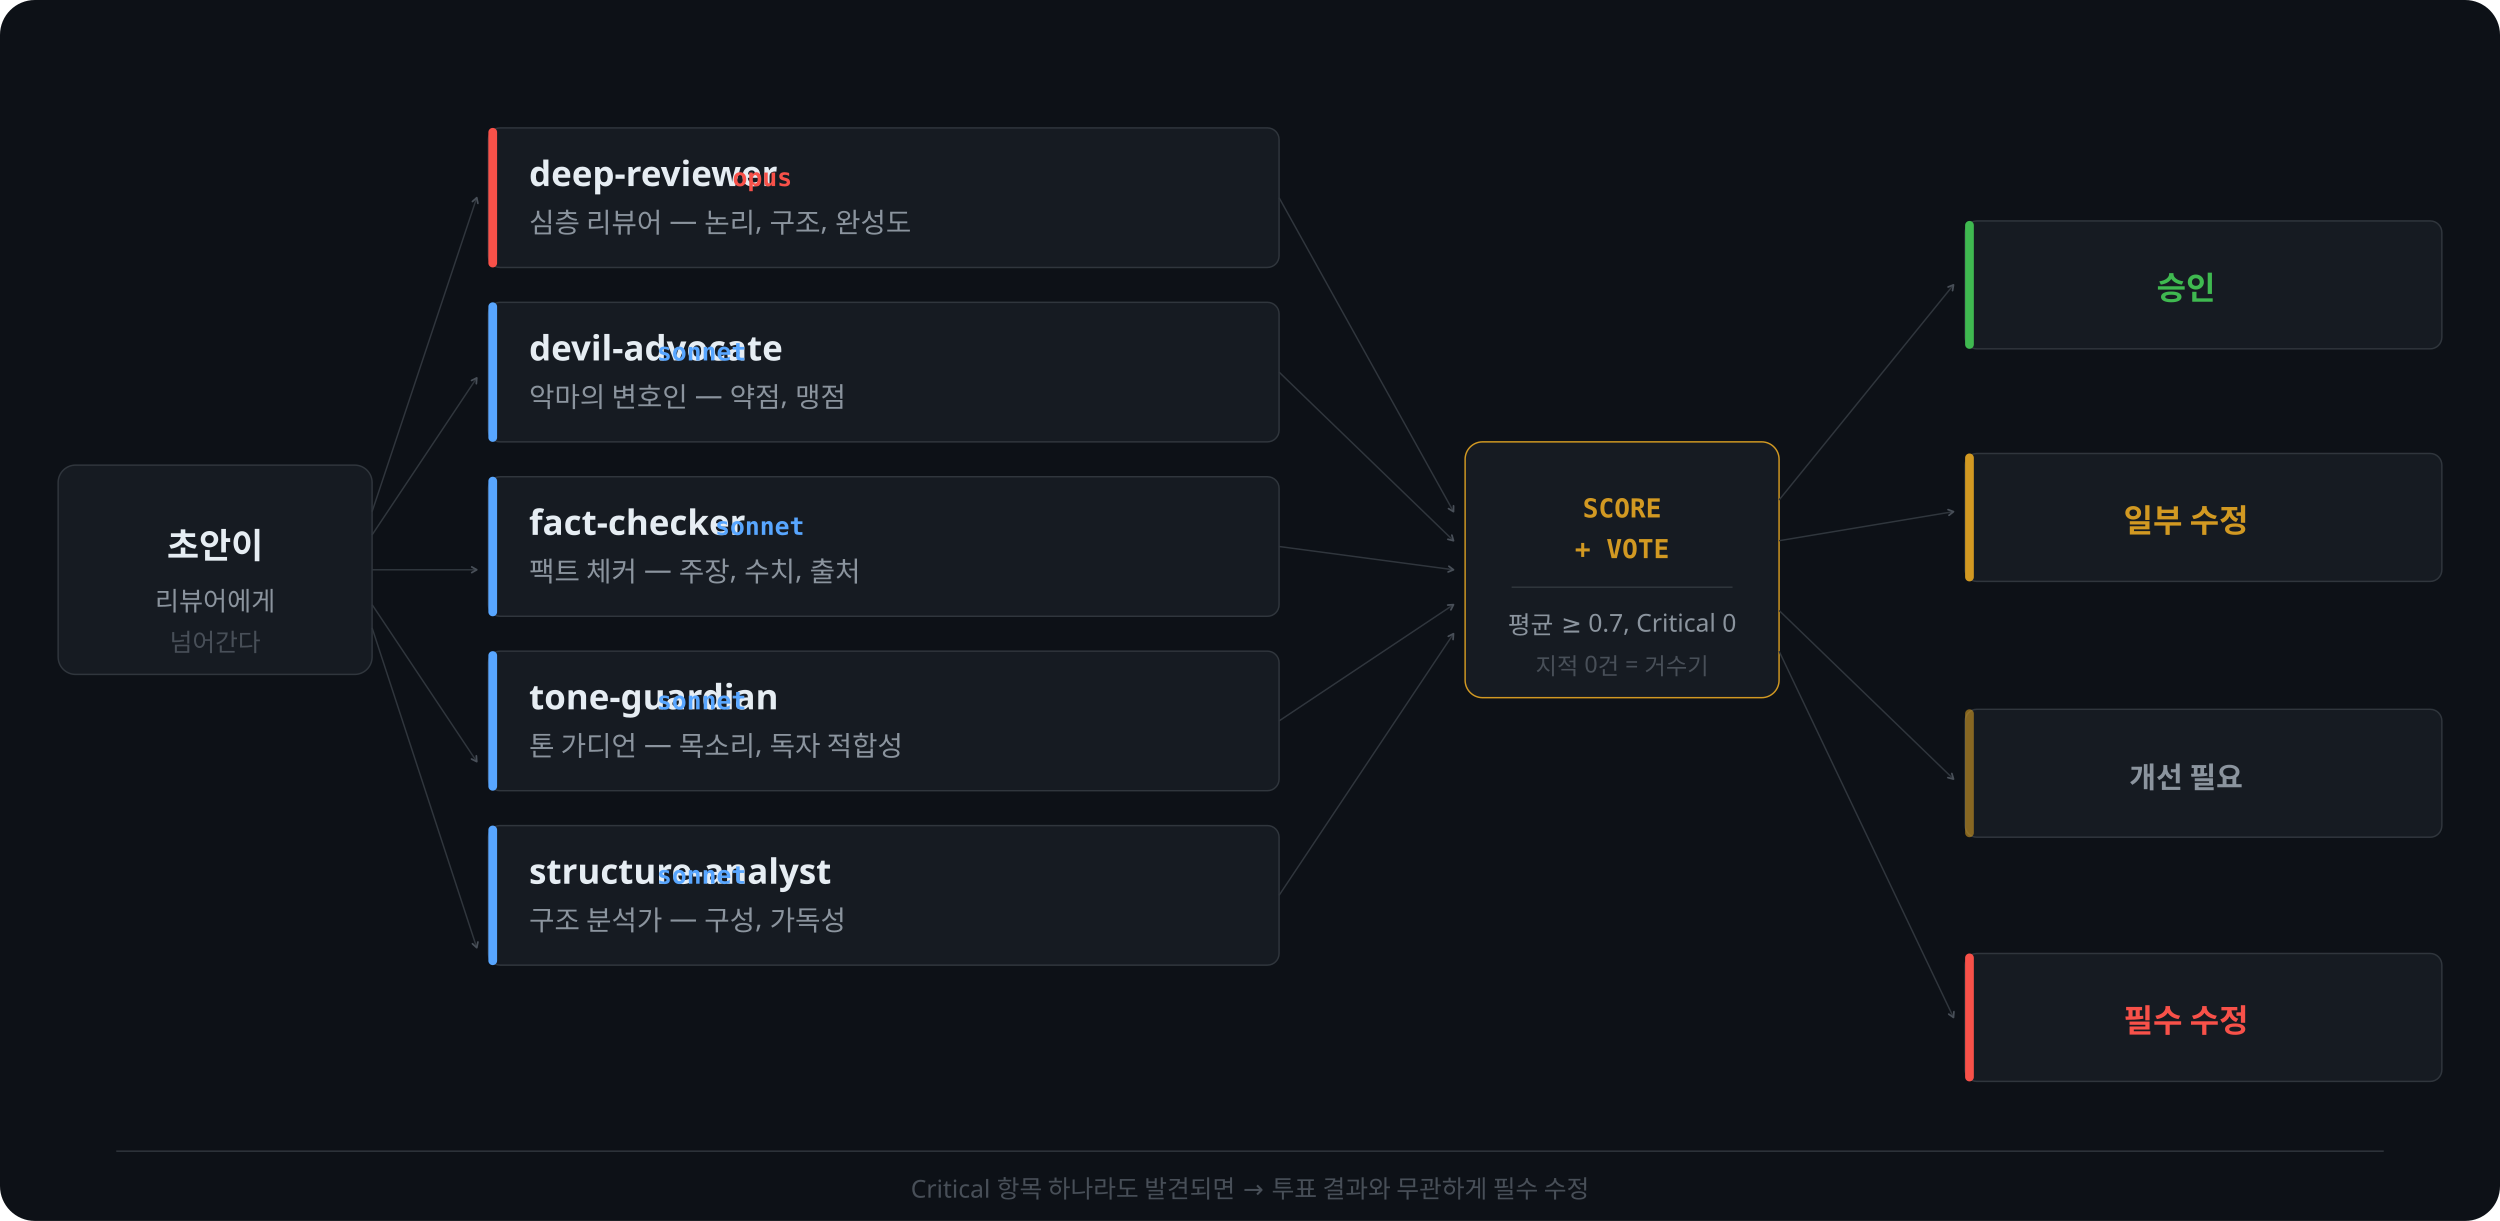
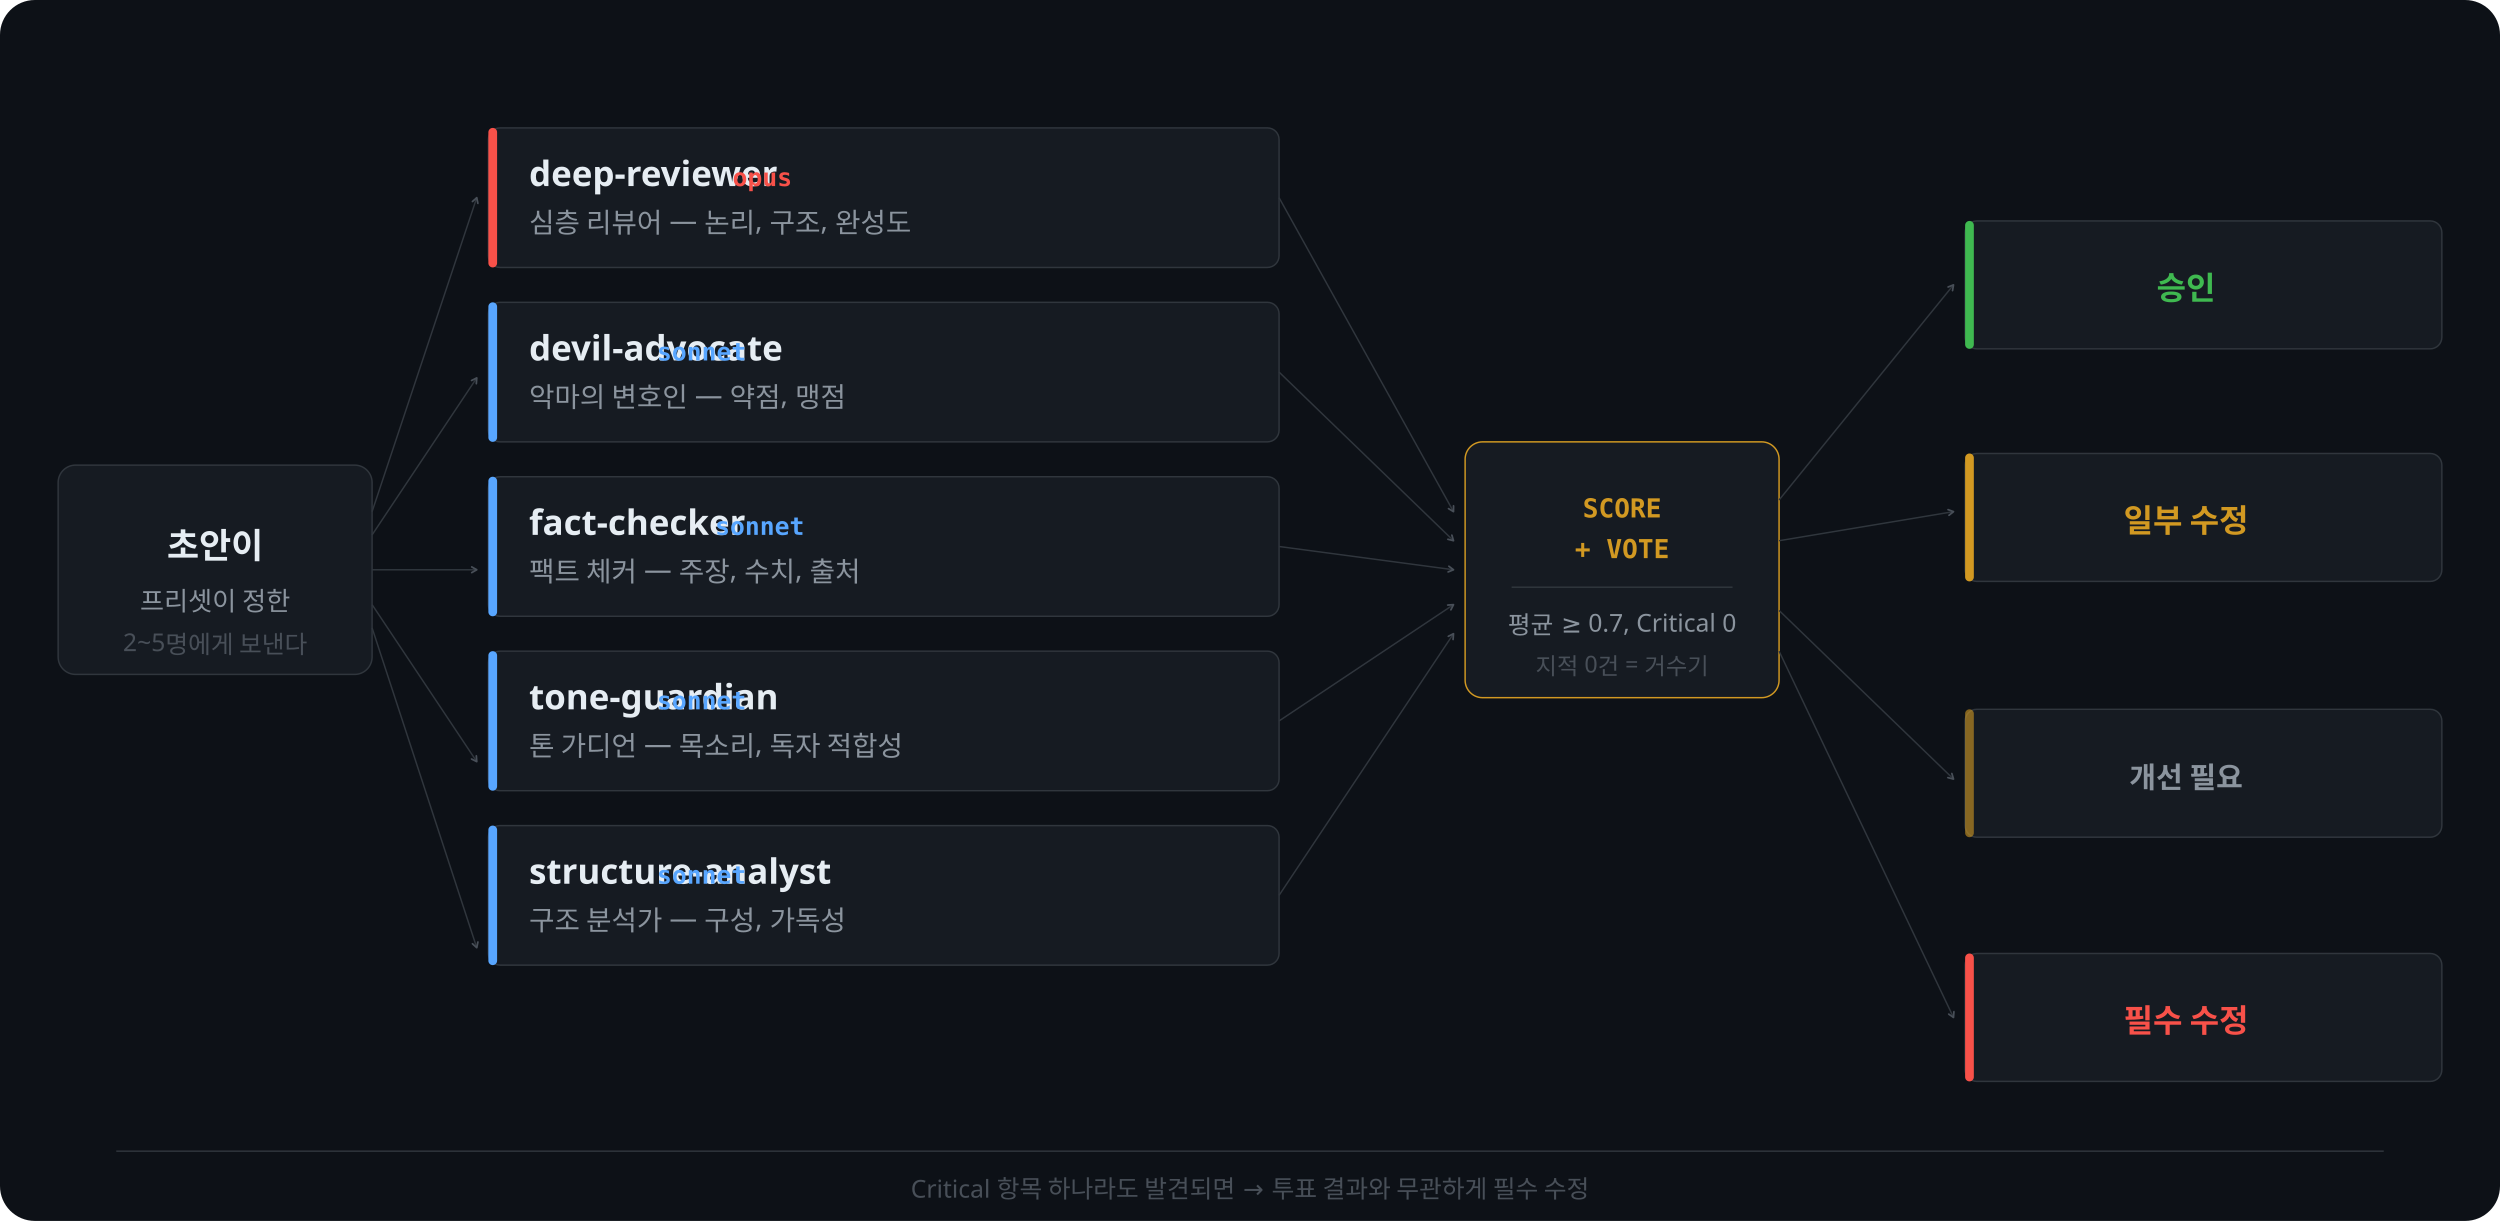
<svg xmlns="http://www.w3.org/2000/svg" viewBox="0 0 860 420" fill="none" role="img" aria-labelledby="rf-title rf-desc">
  <defs>
    <marker id="arr" markerWidth="5" markerHeight="5" refX="4" refY="2.5" orient="auto" markerUnits="strokeWidth">
      <path d="M0.5,0.5 L4,2.5 L0.5,4.5" fill="none" stroke="#484f58" stroke-width="1.2" stroke-linecap="round" stroke-linejoin="round" />
    </marker>
  </defs>
  <rect width="860" height="420" rx="12" fill="#0d1117" />
  <rect x="20" y="160" width="108" height="72" rx="6" fill="#161b22" stroke="#30363d" stroke-width="0.5" />
  <text x="74" y="192" text-anchor="middle" fill="#e6edf3" font-size="12" font-weight="600" font-family="Apple SD Gothic Neo, Malgun Gothic, sans-serif">초안이</text>
-   <text x="74" y="210" text-anchor="middle" fill="#8b949e" font-size="9" font-family="Apple SD Gothic Neo, Malgun Gothic, sans-serif">리뷰어에게</text>
-   <text x="74" y="224" text-anchor="middle" fill="#484f58" font-size="8.5" font-family="Apple SD Gothic Neo, Malgun Gothic, sans-serif">넘어간다</text>
+   <text x="74" y="210" text-anchor="middle" fill="#8b949e" font-size="9" font-family="Apple SD Gothic Neo, Malgun Gothic, sans-serif">프리셋이 정한</text>
+   <text x="74" y="224" text-anchor="middle" fill="#484f58" font-size="8.5" font-family="Apple SD Gothic Neo, Malgun Gothic, sans-serif">2~5명에게 보낸다</text>
  <line x1="128" y1="176" x2="164" y2="68" stroke="#30363d" stroke-width="0.5" marker-end="url(#arr)" />
  <line x1="128" y1="184" x2="164" y2="130" stroke="#30363d" stroke-width="0.5" marker-end="url(#arr)" />
  <line x1="128" y1="196" x2="164" y2="196" stroke="#30363d" stroke-width="0.5" marker-end="url(#arr)" />
  <line x1="128" y1="208" x2="164" y2="262" stroke="#30363d" stroke-width="0.5" marker-end="url(#arr)" />
  <line x1="128" y1="216" x2="164" y2="326" stroke="#30363d" stroke-width="0.5" marker-end="url(#arr)" />
  <rect x="168" y="44" width="272" height="48" rx="4" fill="#161b22" stroke="#30363d" stroke-width="0.5" />
  <rect x="168" y="44" width="3" height="48" rx="1.5" fill="#f85149" />
  <text x="182" y="64" fill="#e6edf3" font-size="12" font-weight="600" font-family="Apple SD Gothic Neo, Malgun Gothic, sans-serif">deep-reviewer</text>
  <text x="252" y="64" fill="#f85149" font-size="8.5" font-weight="600" font-family="SF Mono, Consolas, monospace">opus</text>
  <text x="182" y="80" fill="#8b949e" font-size="9.5" font-family="Apple SD Gothic Neo, Malgun Gothic, sans-serif">심층 리뷰어 — 논리, 구조, 완성도</text>
  <rect x="168" y="104" width="272" height="48" rx="4" fill="#161b22" stroke="#30363d" stroke-width="0.5" />
  <rect x="168" y="104" width="3" height="48" rx="1.5" fill="#58a6ff" />
  <text x="182" y="124" fill="#e6edf3" font-size="12" font-weight="600" font-family="Apple SD Gothic Neo, Malgun Gothic, sans-serif">devil-advocate</text>
  <text x="226" y="124" fill="#58a6ff" font-size="8.5" font-weight="600" font-family="SF Mono, Consolas, monospace">sonnet</text>
  <text x="182" y="140" fill="#8b949e" font-size="9.5" font-family="Apple SD Gothic Neo, Malgun Gothic, sans-serif">악마의 변호인 — 약점, 맹점</text>
  <rect x="168" y="164" width="272" height="48" rx="4" fill="#161b22" stroke="#30363d" stroke-width="0.5" />
  <rect x="168" y="164" width="3" height="48" rx="1.5" fill="#58a6ff" />
  <text x="182" y="184" fill="#e6edf3" font-size="12" font-weight="600" font-family="Apple SD Gothic Neo, Malgun Gothic, sans-serif">fact-checker</text>
  <text x="246" y="184" fill="#58a6ff" font-size="8.5" font-weight="600" font-family="SF Mono, Consolas, monospace">sonnet</text>
  <text x="182" y="200" fill="#8b949e" font-size="9.5" font-family="Apple SD Gothic Neo, Malgun Gothic, sans-serif">팩트 체커 — 주장, 수치, 출처</text>
  <rect x="168" y="224" width="272" height="48" rx="4" fill="#161b22" stroke="#30363d" stroke-width="0.5" />
  <rect x="168" y="224" width="3" height="48" rx="1.5" fill="#58a6ff" />
  <text x="182" y="244" fill="#e6edf3" font-size="12" font-weight="600" font-family="Apple SD Gothic Neo, Malgun Gothic, sans-serif">tone-guardian</text>
  <text x="226" y="244" fill="#58a6ff" font-size="8.5" font-weight="600" font-family="SF Mono, Consolas, monospace">sonnet</text>
  <text x="182" y="260" fill="#8b949e" font-size="9.5" font-family="Apple SD Gothic Neo, Malgun Gothic, sans-serif">톤 가디언 — 목소리, 독자 적합성</text>
  <rect x="168" y="284" width="272" height="48" rx="4" fill="#161b22" stroke="#30363d" stroke-width="0.5" />
  <rect x="168" y="284" width="3" height="48" rx="1.5" fill="#58a6ff" />
  <text x="182" y="304" fill="#e6edf3" font-size="12" font-weight="600" font-family="Apple SD Gothic Neo, Malgun Gothic, sans-serif">structure-analyst</text>
  <text x="226" y="304" fill="#58a6ff" font-size="8.5" font-weight="600" font-family="SF Mono, Consolas, monospace">sonnet</text>
  <text x="182" y="320" fill="#8b949e" font-size="9.5" font-family="Apple SD Gothic Neo, Malgun Gothic, sans-serif">구조 분석가 — 구성, 가독성</text>
  <line x1="440" y1="68" x2="500" y2="176" stroke="#30363d" stroke-width="0.5" marker-end="url(#arr)" />
  <line x1="440" y1="128" x2="500" y2="186" stroke="#30363d" stroke-width="0.5" marker-end="url(#arr)" />
  <line x1="440" y1="188" x2="500" y2="196" stroke="#30363d" stroke-width="0.5" marker-end="url(#arr)" />
  <line x1="440" y1="248" x2="500" y2="208" stroke="#30363d" stroke-width="0.5" marker-end="url(#arr)" />
  <line x1="440" y1="308" x2="500" y2="218" stroke="#30363d" stroke-width="0.5" marker-end="url(#arr)" />
  <rect x="504" y="152" width="108" height="88" rx="6" fill="#161b22" stroke="#d29922" stroke-width="0.5" />
  <text x="558" y="178" text-anchor="middle" fill="#d29922" font-size="9" font-weight="600" font-family="SF Mono, Consolas, monospace">SCORE</text>
  <text x="558" y="192" text-anchor="middle" fill="#d29922" font-size="9" font-weight="600" font-family="SF Mono, Consolas, monospace">+ VOTE</text>
  <line x1="520" y1="202" x2="596" y2="202" stroke="#30363d" stroke-width="0.5" />
  <text x="558" y="218" text-anchor="middle" fill="#8b949e" font-size="8.5" font-family="Apple SD Gothic Neo, Malgun Gothic, sans-serif">평균 ≥ 0.7, Critical 0</text>
  <text x="558" y="232" text-anchor="middle" fill="#484f58" font-size="8" font-family="Apple SD Gothic Neo, Malgun Gothic, sans-serif">지적 0건 = 거수기</text>
  <line x1="612" y1="172" x2="672" y2="98" stroke="#30363d" stroke-width="0.5" marker-end="url(#arr)" />
  <line x1="612" y1="186" x2="672" y2="176" stroke="#30363d" stroke-width="0.5" marker-end="url(#arr)" />
  <line x1="612" y1="210" x2="672" y2="268" stroke="#30363d" stroke-width="0.5" marker-end="url(#arr)" />
  <line x1="612" y1="224" x2="672" y2="350" stroke="#30363d" stroke-width="0.5" marker-end="url(#arr)" />
  <rect x="676" y="76" width="164" height="44" rx="4" fill="#161b22" stroke="#30363d" stroke-width="0.5" />
  <rect x="676" y="76" width="3" height="44" rx="1.5" fill="#3fb950" />
  <text x="752" y="103" text-anchor="middle" fill="#3fb950" font-size="11" font-weight="600" font-family="Apple SD Gothic Neo, Malgun Gothic, sans-serif">승인</text>
  <rect x="676" y="156" width="164" height="44" rx="4" fill="#161b22" stroke="#30363d" stroke-width="0.5" />
  <rect x="676" y="156" width="3" height="44" rx="1.5" fill="#d29922" />
  <text x="752" y="183" text-anchor="middle" fill="#d29922" font-size="11" font-weight="600" font-family="Apple SD Gothic Neo, Malgun Gothic, sans-serif">일부 수정</text>
  <rect x="676" y="244" width="164" height="44" rx="4" fill="#161b22" stroke="#30363d" stroke-width="0.5" />
  <rect x="676" y="244" width="3" height="44" rx="1.5" fill="#d29922" opacity="0.6" />
  <text x="752" y="271" text-anchor="middle" fill="#8b949e" font-size="10" font-weight="600" font-family="Apple SD Gothic Neo, Malgun Gothic, sans-serif">개선 필요</text>
  <rect x="676" y="328" width="164" height="44" rx="4" fill="#161b22" stroke="#30363d" stroke-width="0.5" />
  <rect x="676" y="328" width="3" height="44" rx="1.5" fill="#f85149" />
  <text x="752" y="355" text-anchor="middle" fill="#f85149" font-size="11" font-weight="600" font-family="Apple SD Gothic Neo, Malgun Gothic, sans-serif">필수 수정</text>
  <line x1="40" y1="396" x2="820" y2="396" stroke="#30363d" stroke-width="0.5" />
  <text x="430" y="412" text-anchor="middle" fill="#484f58" font-size="8.5" font-family="Apple SD Gothic Neo, Malgun Gothic, sans-serif">Critical 항목 하나라도 발견되면 → 투표 결과와 무관하게 필수 수정</text>
</svg>
